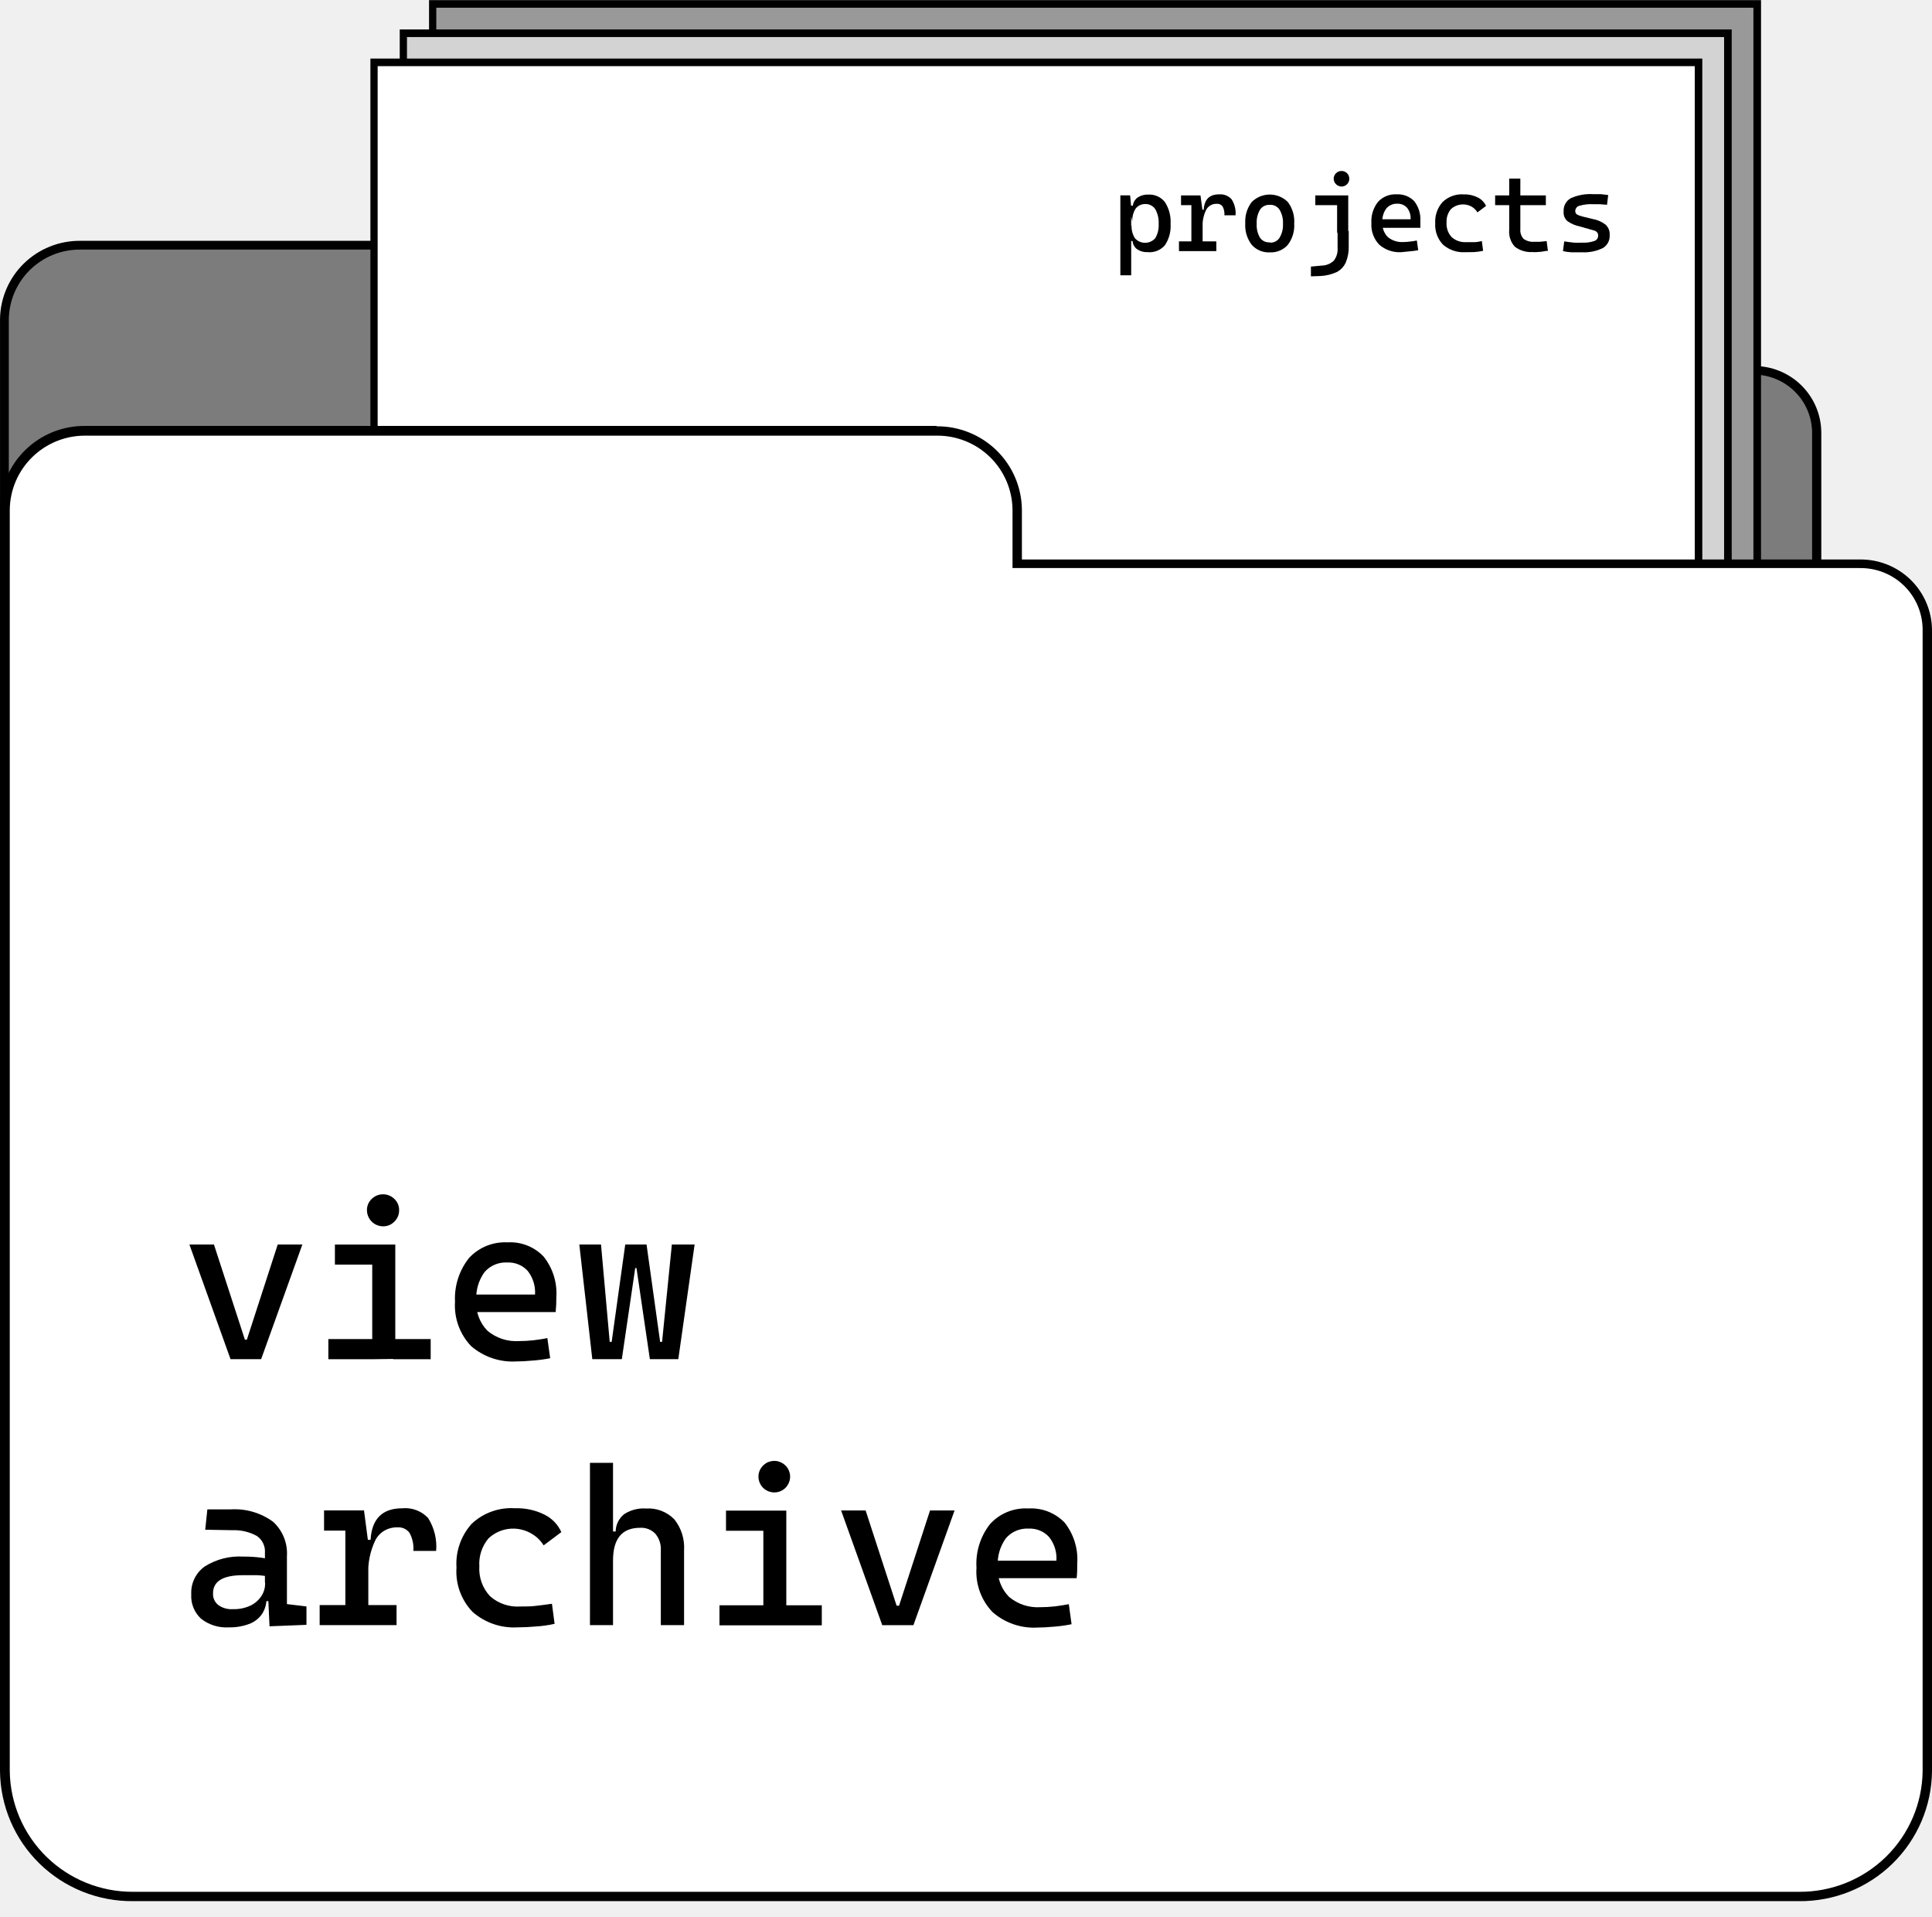
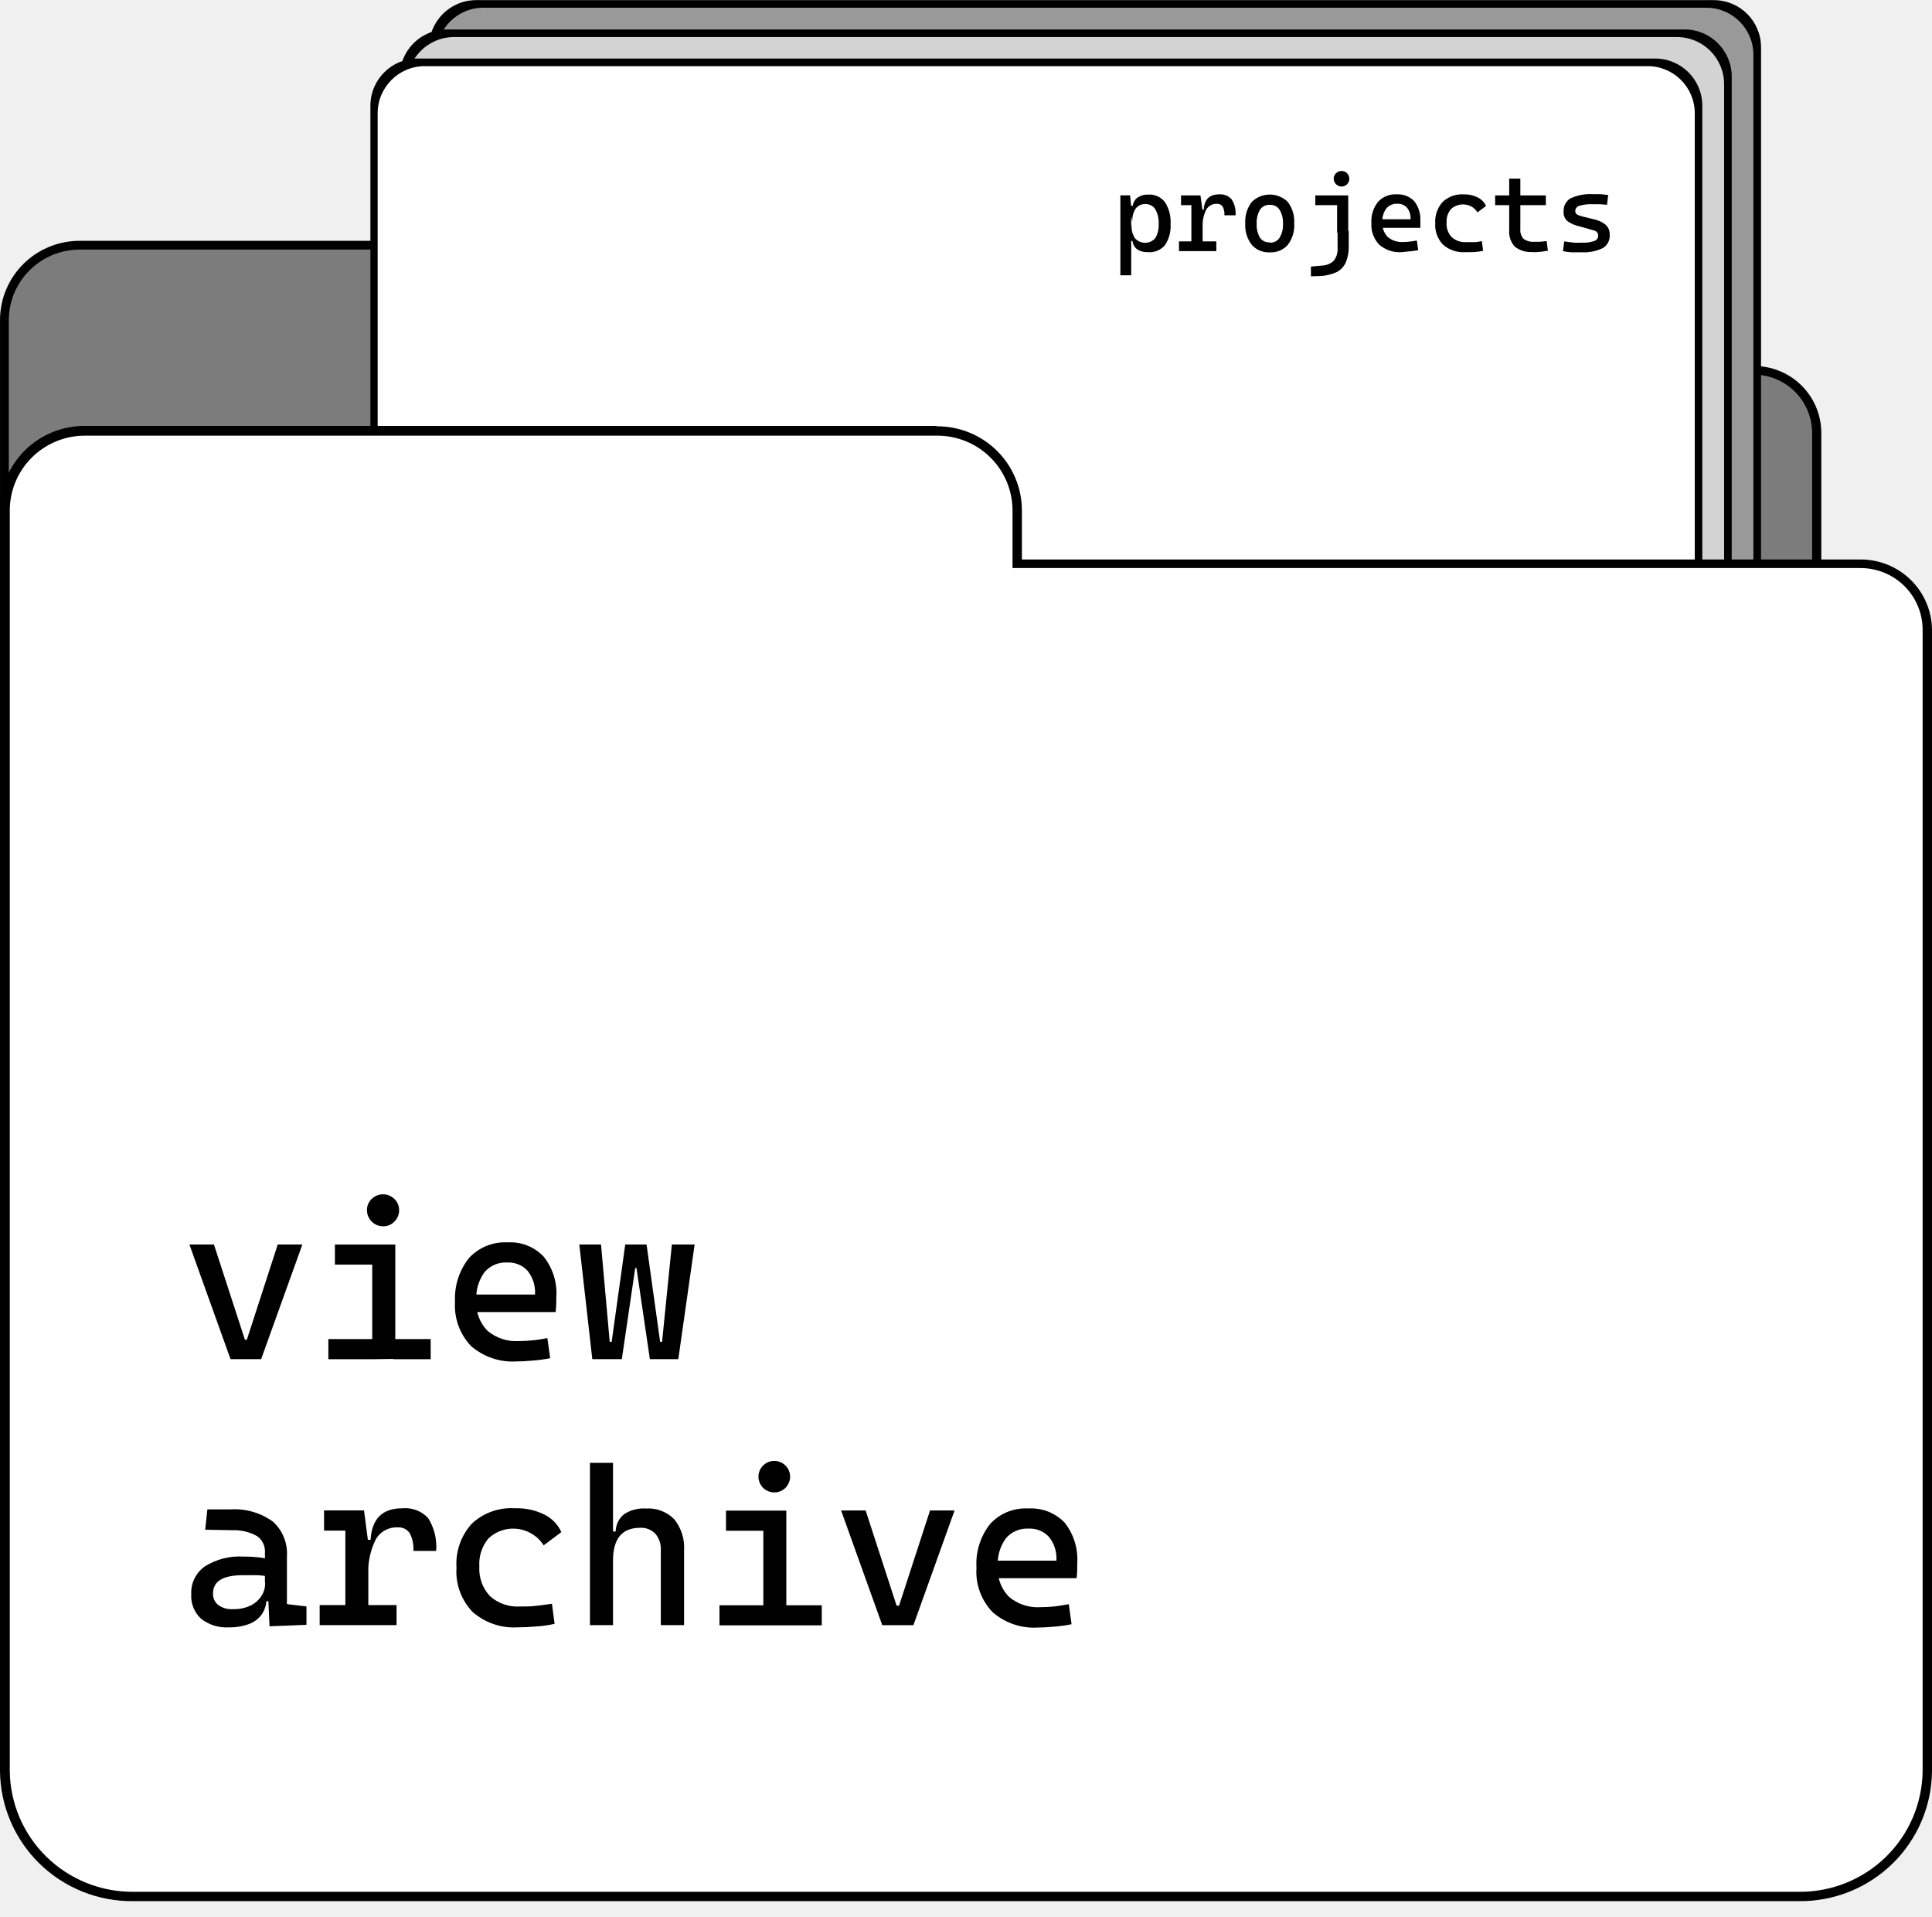
<svg xmlns="http://www.w3.org/2000/svg" width="123" height="122" viewBox="0 0 123 122" fill="none">
  <path d="M7.99 103.546C5.967 103.562 4.019 102.779 2.574 101.368C1.129 99.957 0.305 98.032 0.282 96.017L0.282 20.331C0.297 19.067 0.814 17.861 1.72 16.976C2.626 16.091 3.847 15.6 5.116 15.61L56.22 15.61C57.489 15.6 58.71 16.091 59.616 16.976C60.522 17.861 61.039 19.067 61.054 20.331V23.585H111.635C112.695 23.575 113.716 23.984 114.473 24.723C115.23 25.462 115.661 26.47 115.673 27.526V96.017C115.651 98.032 114.829 99.956 113.385 101.368C111.941 102.779 109.994 103.562 107.971 103.546H7.99Z" fill="#7C7C7C" />
  <path d="M56.219 15.886C57.413 15.876 58.562 16.338 59.415 17.171C60.268 18.004 60.754 19.14 60.767 20.329V23.843H111.634C112.615 23.842 113.556 24.227 114.254 24.912C114.953 25.597 115.352 26.528 115.367 27.505V96.015C115.346 97.955 114.552 99.808 113.161 101.166C111.769 102.524 109.893 103.277 107.945 103.259H7.989C6.041 103.277 4.164 102.524 2.771 101.166C1.379 99.808 0.584 97.956 0.561 96.015L0.561 20.329C0.576 19.139 1.063 18.003 1.917 17.171C2.77 16.338 3.92 15.876 5.115 15.886L56.219 15.886M56.219 15.328H5.115C4.449 15.322 3.789 15.446 3.172 15.694C2.554 15.942 1.992 16.308 1.517 16.773C1.042 17.237 0.664 17.79 0.404 18.401C0.144 19.011 0.007 19.666 0.001 20.329L0.001 96.015C0.011 97.05 0.225 98.073 0.632 99.025C1.039 99.978 1.63 100.842 2.372 101.567C3.113 102.292 3.991 102.864 4.955 103.251C5.919 103.638 6.95 103.832 7.989 103.822H107.97C109.009 103.832 110.039 103.638 111.003 103.251C111.967 102.864 112.844 102.291 113.585 101.566C114.327 100.841 114.917 99.978 115.323 99.025C115.729 98.073 115.943 97.049 115.952 96.015V27.523C115.948 26.963 115.833 26.409 115.614 25.894C115.394 25.378 115.075 24.91 114.674 24.518C114.273 24.125 113.798 23.815 113.276 23.606C112.755 23.396 112.197 23.291 111.634 23.297H61.333V20.329C61.327 19.666 61.191 19.011 60.93 18.401C60.67 17.79 60.292 17.237 59.817 16.773C59.342 16.308 58.779 15.942 58.162 15.694C57.545 15.446 56.885 15.322 56.219 15.328V15.328Z" fill="black" />
-   <path d="M111.872 0.25L27.558 0.25L27.558 88.577H111.872V0.25Z" fill="#999999" />
-   <path d="M111.63 0.491V88.335H27.776L27.776 0.491L111.63 0.491ZM112.115 0.008L27.315 0.008L27.315 88.818H112.115V0.008Z" fill="black" />
-   <path d="M110.006 2.109L25.692 2.109L25.692 90.436H110.006V2.109Z" fill="#D3D3D3" />
-   <path d="M109.764 2.358V90.202H25.91L25.91 2.358L109.764 2.358ZM110.249 1.875L25.449 1.875L25.449 90.685H110.249V1.875Z" fill="black" />
-   <path d="M108.134 3.969L23.819 3.969L23.819 92.296H108.134V3.969Z" fill="white" />
-   <path d="M107.897 4.21V92.06H24.043L24.043 4.21L107.897 4.21ZM108.376 3.727L23.582 3.727L23.582 92.537H108.376V3.727Z" fill="black" />
+   <path d="M108.872 0.25L30.558 0.25C28.901 0.25 27.558 1.593 27.558 3.25L27.558 85.577C27.558 87.234 28.901 88.577 30.558 88.577H108.872C110.529 88.577 111.872 87.234 111.872 85.577V3.25C111.872 1.593 110.529 0.25 108.872 0.25Z" fill="#999999" />
+   <path d="M108.63 0.491C110.287 0.491 111.63 1.834 111.63 3.491V85.335C111.63 86.992 110.287 88.335 108.63 88.335H30.776C29.119 88.335 27.776 86.992 27.776 85.335L27.776 3.491C27.776 1.834 29.119 0.491 30.776 0.491L108.63 0.491ZM112.115 3.008C112.115 1.351 110.772 0.008 109.115 0.008L30.315 0.008C28.659 0.008 27.315 1.351 27.315 3.008L27.315 85.818C27.315 87.475 28.659 88.818 30.315 88.818H109.115C110.772 88.818 112.115 87.475 112.115 85.818V3.008Z" fill="black" />
+   <path d="M107.006 2.109L28.692 2.109C27.035 2.109 25.692 3.453 25.692 5.109L25.692 87.436C25.692 89.093 27.035 90.436 28.692 90.436H107.006C108.663 90.436 110.006 89.093 110.006 87.436V5.109C110.006 3.453 108.663 2.109 107.006 2.109Z" fill="#D3D3D3" />
+   <path d="M106.764 2.358C108.42 2.358 109.764 3.701 109.764 5.358V87.202C109.764 88.859 108.421 90.202 106.764 90.202H28.91C27.253 90.202 25.91 88.859 25.91 87.202L25.91 5.358C25.91 3.701 27.253 2.358 28.91 2.358L106.764 2.358ZM110.249 4.875C110.249 3.218 108.906 1.875 107.249 1.875L28.449 1.875C26.792 1.875 25.449 3.218 25.449 4.875L25.449 87.685C25.449 89.342 26.792 90.685 28.449 90.685H107.249C108.906 90.685 110.249 89.342 110.249 87.685V4.875Z" fill="black" />
+   <path d="M105.134 3.969L26.819 3.969C25.163 3.969 23.819 5.312 23.819 6.969L23.819 89.296C23.819 90.952 25.163 92.296 26.819 92.296H105.134C106.791 92.296 108.134 90.952 108.134 89.296V6.969C108.134 5.312 106.791 3.969 105.134 3.969Z" fill="white" />
+   <path d="M104.897 4.21C106.554 4.21 107.897 5.553 107.897 7.21V89.06C107.897 90.716 106.554 92.06 104.897 92.06H27.043C25.386 92.06 24.043 90.716 24.043 89.06L24.043 7.21C24.043 5.553 25.386 4.21 27.043 4.21L104.897 4.21ZM108.376 6.727C108.376 5.07 107.033 3.727 105.376 3.727L26.582 3.727C24.926 3.727 23.582 5.07 23.582 6.727L23.582 89.537C23.582 91.194 24.926 92.537 26.582 92.537H105.376C107.033 92.537 108.376 91.194 108.376 89.537V6.727Z" fill="black" />
  <path d="M71.327 17.522V12.435H71.949L72.017 13.185V17.522H71.327ZM73.05 16.048C72.816 16.059 72.584 15.994 72.391 15.862C72.308 15.8 72.24 15.722 72.191 15.633C72.141 15.543 72.112 15.443 72.104 15.341H71.799L72.042 14.325C72.022 14.619 72.096 14.912 72.254 15.162C72.334 15.254 72.434 15.327 72.545 15.378C72.657 15.428 72.778 15.455 72.901 15.455C73.023 15.455 73.144 15.428 73.256 15.378C73.368 15.327 73.467 15.254 73.548 15.162C73.71 14.888 73.785 14.573 73.766 14.257C73.785 13.927 73.71 13.598 73.548 13.309C73.479 13.208 73.386 13.126 73.277 13.07C73.169 13.013 73.048 12.985 72.926 12.986C72.807 12.982 72.689 13.006 72.58 13.055C72.472 13.105 72.377 13.179 72.303 13.271C72.145 13.521 72.07 13.814 72.092 14.108L71.849 13.092H72.123C72.134 12.989 72.166 12.889 72.219 12.799C72.272 12.709 72.343 12.632 72.428 12.571C72.626 12.44 72.862 12.375 73.1 12.385C73.303 12.372 73.506 12.409 73.691 12.492C73.877 12.575 74.039 12.703 74.164 12.863C74.43 13.277 74.556 13.766 74.525 14.257C74.556 14.734 74.43 15.209 74.164 15.608C74.028 15.767 73.854 15.89 73.659 15.967C73.464 16.044 73.252 16.071 73.044 16.048H73.05Z" fill="black" />
  <path d="M75.059 15.983V15.364H77.436V15.983H75.059ZM75.19 13.059V12.439H76.384L76.447 13.059H75.19ZM75.849 15.983V12.439H76.428L76.565 13.455V15.983H75.849ZM76.565 14.459L76.353 13.35H76.633C76.671 12.693 77 12.371 77.61 12.371C77.759 12.358 77.909 12.38 78.049 12.434C78.188 12.489 78.313 12.576 78.412 12.687C78.603 12.99 78.691 13.347 78.661 13.703H77.952C77.967 13.511 77.928 13.318 77.84 13.145C77.797 13.086 77.74 13.039 77.673 13.009C77.607 12.978 77.534 12.966 77.461 12.972C77.324 12.967 77.188 13.001 77.07 13.069C76.951 13.136 76.854 13.236 76.789 13.356C76.621 13.699 76.544 14.079 76.565 14.459V14.459Z" fill="black" />
  <path d="M80.84 16.063C80.624 16.074 80.408 16.037 80.209 15.953C80.01 15.869 79.832 15.742 79.689 15.58C79.394 15.191 79.248 14.709 79.279 14.223C79.247 13.734 79.393 13.25 79.689 12.859C79.84 12.708 80.019 12.588 80.217 12.507C80.415 12.425 80.626 12.383 80.84 12.383C81.054 12.383 81.266 12.425 81.463 12.507C81.661 12.588 81.84 12.708 81.991 12.859C82.285 13.251 82.429 13.735 82.396 14.223C82.428 14.709 82.284 15.19 81.991 15.58C81.849 15.742 81.671 15.869 81.472 15.953C81.272 16.037 81.056 16.074 80.84 16.063V16.063ZM80.84 15.443C80.962 15.452 81.085 15.428 81.194 15.374C81.304 15.319 81.396 15.236 81.462 15.133C81.622 14.864 81.698 14.553 81.68 14.241C81.698 13.929 81.622 13.618 81.462 13.349C81.396 13.246 81.304 13.163 81.194 13.108C81.085 13.054 80.962 13.03 80.84 13.039C80.718 13.031 80.596 13.056 80.487 13.11C80.378 13.165 80.285 13.247 80.218 13.349C80.061 13.619 79.987 13.929 80.007 14.241C79.987 14.553 80.061 14.863 80.218 15.133C80.287 15.232 80.381 15.311 80.49 15.362C80.599 15.413 80.72 15.434 80.84 15.425V15.443Z" fill="black" />
  <path d="M83.459 17.588V16.968L84.13 16.906C84.421 16.903 84.701 16.793 84.914 16.596C85.093 16.364 85.179 16.076 85.157 15.784V14.7H85.866V15.667C85.879 16.021 85.815 16.374 85.68 16.701C85.561 16.969 85.355 17.187 85.095 17.321C84.769 17.467 84.419 17.551 84.062 17.569L83.459 17.588ZM83.739 13.058V12.438H85.176V13.058H83.739ZM85.406 11.874C85.275 11.871 85.15 11.818 85.057 11.726C84.965 11.633 84.911 11.509 84.908 11.379C84.907 11.313 84.92 11.247 84.946 11.187C84.972 11.126 85.01 11.071 85.057 11.025C85.103 10.979 85.157 10.943 85.217 10.919C85.277 10.894 85.341 10.882 85.406 10.883C85.472 10.882 85.537 10.894 85.598 10.918C85.659 10.943 85.714 10.979 85.76 11.025C85.853 11.12 85.904 11.247 85.904 11.379C85.904 11.51 85.851 11.636 85.758 11.729C85.664 11.822 85.538 11.874 85.406 11.874V11.874ZM85.126 14.812V12.438H85.835V14.812H85.126Z" fill="black" />
  <path d="M89.214 16.051C88.7 16.083 88.195 15.911 87.808 15.573C87.634 15.392 87.501 15.176 87.415 14.941C87.329 14.705 87.293 14.454 87.31 14.204C87.278 13.718 87.426 13.237 87.727 12.853C87.876 12.689 88.06 12.561 88.266 12.477C88.472 12.393 88.693 12.357 88.915 12.37C89.122 12.357 89.329 12.39 89.523 12.464C89.716 12.539 89.891 12.655 90.035 12.804C90.311 13.156 90.45 13.596 90.427 14.043C90.427 14.21 90.427 14.359 90.427 14.501H87.938V13.956H89.805C89.823 13.693 89.743 13.433 89.581 13.225C89.502 13.139 89.406 13.072 89.298 13.027C89.191 12.982 89.075 12.961 88.959 12.965C88.825 12.959 88.693 12.984 88.571 13.037C88.449 13.091 88.341 13.172 88.256 13.274C88.074 13.526 87.986 13.833 88.007 14.142C87.995 14.314 88.019 14.487 88.078 14.649C88.137 14.811 88.229 14.959 88.349 15.084C88.624 15.312 88.975 15.427 89.332 15.406C89.478 15.405 89.623 15.395 89.767 15.375C89.914 15.361 90.059 15.338 90.203 15.307L90.29 15.927C90.099 15.961 89.905 15.986 89.711 16.001L89.214 16.051Z" fill="black" />
  <path d="M93.277 16.052C92.763 16.083 92.258 15.912 91.871 15.575C91.697 15.393 91.564 15.177 91.478 14.942C91.392 14.706 91.357 14.455 91.373 14.205C91.358 13.96 91.393 13.714 91.474 13.483C91.555 13.251 91.681 13.037 91.846 12.854C92.023 12.686 92.234 12.556 92.464 12.473C92.694 12.39 92.939 12.355 93.183 12.371C93.491 12.361 93.797 12.427 94.073 12.563C94.309 12.678 94.498 12.87 94.608 13.108L94.061 13.517C93.964 13.36 93.829 13.23 93.669 13.139C93.462 13.031 93.227 12.989 92.995 13.019C92.763 13.049 92.547 13.149 92.375 13.307C92.176 13.548 92.076 13.856 92.095 14.168C92.083 14.337 92.106 14.507 92.163 14.667C92.219 14.827 92.309 14.973 92.424 15.097C92.552 15.209 92.699 15.294 92.859 15.348C93.02 15.402 93.189 15.424 93.358 15.413C93.526 15.413 93.688 15.413 93.855 15.413C94.023 15.413 94.185 15.376 94.341 15.345L94.422 15.965C94.233 16.005 94.042 16.032 93.849 16.046L93.277 16.052Z" fill="black" />
  <path d="M95.187 13.059V12.439H98.416V13.059H95.187ZM96.083 14.298V11.367H96.792V14.311L96.083 14.298ZM97.613 16.039C97.195 16.078 96.778 15.959 96.444 15.705C96.312 15.561 96.212 15.391 96.15 15.207C96.088 15.022 96.065 14.827 96.083 14.633V14.013H96.792V14.583C96.781 14.695 96.794 14.808 96.83 14.915C96.865 15.021 96.922 15.119 96.998 15.203C97.196 15.344 97.439 15.41 97.682 15.389H98.037L98.466 15.345L98.547 15.965C98.391 15.965 98.236 16.015 98.086 16.027C97.937 16.039 97.781 16.052 97.613 16.052V16.039Z" fill="black" />
  <path d="M100.724 16.058C100.457 16.058 100.227 16.058 100.034 16.058C99.856 16.047 99.679 16.023 99.505 15.984L99.586 15.364C99.822 15.401 100.034 15.426 100.208 15.444C100.378 15.453 100.548 15.453 100.718 15.444C100.984 15.461 101.25 15.425 101.502 15.339C101.573 15.317 101.635 15.272 101.679 15.212C101.722 15.151 101.745 15.079 101.745 15.005C101.749 14.96 101.743 14.916 101.728 14.874C101.713 14.832 101.689 14.794 101.658 14.763C101.582 14.702 101.492 14.661 101.396 14.645L100.569 14.41C100.292 14.354 100.029 14.242 99.797 14.081C99.709 14.006 99.64 13.91 99.596 13.802C99.553 13.694 99.537 13.577 99.548 13.462C99.536 13.293 99.572 13.125 99.651 12.976C99.73 12.827 99.85 12.703 99.996 12.619C100.451 12.414 100.949 12.325 101.446 12.359H101.925L102.385 12.414L102.311 13.034L101.832 12.997H101.421C101.129 12.982 100.837 13.016 100.556 13.096C100.481 13.114 100.413 13.157 100.365 13.217C100.316 13.278 100.289 13.353 100.289 13.431C100.286 13.474 100.295 13.518 100.315 13.557C100.334 13.596 100.364 13.63 100.401 13.654C100.507 13.71 100.62 13.752 100.737 13.778L101.396 13.939C101.695 13.99 101.977 14.114 102.217 14.298C102.307 14.38 102.377 14.481 102.422 14.594C102.467 14.707 102.487 14.828 102.479 14.949C102.492 15.112 102.46 15.275 102.386 15.422C102.313 15.568 102.201 15.692 102.062 15.779C101.648 15.986 101.187 16.082 100.724 16.058Z" fill="black" />
  <path d="M8.475 120.716C7.412 120.727 6.357 120.53 5.371 120.134C4.384 119.739 3.486 119.155 2.726 118.413C1.967 117.672 1.362 116.789 0.946 115.814C0.529 114.84 0.31 113.793 0.3 112.734L0.3 32.444C0.317 31.105 0.865 29.826 1.826 28.887C2.787 27.949 4.081 27.428 5.427 27.438H59.635C60.981 27.428 62.275 27.949 63.236 28.887C64.197 29.826 64.745 31.105 64.762 32.444V35.896H118.423C119.546 35.888 120.628 36.323 121.43 37.107C122.232 37.891 122.69 38.959 122.703 40.079V112.734C122.693 113.793 122.474 114.839 122.058 115.813C121.642 116.787 121.038 117.67 120.279 118.411C119.521 119.152 118.623 119.737 117.637 120.133C116.651 120.528 115.597 120.726 114.534 120.716H8.475Z" fill="white" />
  <path d="M59.633 27.729C60.9 27.718 62.12 28.207 63.025 29.09C63.93 29.973 64.447 31.177 64.462 32.439V36.157H118.421C119.466 36.147 120.472 36.55 121.219 37.279C121.965 38.007 122.391 39.001 122.403 40.042V112.728C122.38 114.786 121.538 116.751 120.063 118.191C118.587 119.632 116.598 120.43 114.532 120.412H8.474C6.411 120.424 4.428 119.622 2.957 118.183C1.486 116.743 0.647 114.782 0.622 112.728L0.622 32.439C0.637 31.177 1.153 29.973 2.059 29.09C2.964 28.207 4.183 27.718 5.45 27.729H59.633ZM59.633 27.11L5.425 27.11C4.717 27.103 4.015 27.236 3.359 27.5C2.702 27.765 2.105 28.156 1.601 28.651C1.097 29.146 0.696 29.736 0.421 30.386C0.146 31.036 0.003 31.733 0 32.439L0 112.728C0.011 113.826 0.238 114.911 0.67 115.921C1.101 116.932 1.728 117.847 2.515 118.616C3.302 119.385 4.233 119.991 5.256 120.402C6.278 120.812 7.372 121.018 8.474 121.007H114.532C115.634 121.018 116.728 120.812 117.75 120.402C118.772 119.991 119.702 119.384 120.489 118.616C121.275 117.847 121.902 116.931 122.333 115.921C122.763 114.911 122.99 113.826 123 112.728V40.073C122.985 38.877 122.495 37.736 121.637 36.899C120.778 36.063 119.622 35.6 118.421 35.611L65.059 35.611V32.439C65.044 31.019 64.465 29.664 63.447 28.669C62.43 27.675 61.059 27.123 59.633 27.134V27.11Z" fill="black" />
  <path d="M14.677 86.511L12.058 79.211H13.62L15.592 85.271H15.716L17.682 79.211H19.25L16.625 86.511H14.677Z" fill="black" />
  <path d="M20.905 86.514V85.231H23.841V86.514H20.905ZM21.322 80.491V79.214H25.166V80.491H21.322ZM24.383 78.055C24.112 78.052 23.853 77.943 23.663 77.752C23.472 77.561 23.364 77.302 23.362 77.033C23.359 76.899 23.384 76.766 23.435 76.642C23.487 76.518 23.564 76.406 23.661 76.314C23.853 76.123 24.114 76.016 24.386 76.016C24.657 76.016 24.918 76.123 25.111 76.314C25.208 76.406 25.285 76.518 25.336 76.642C25.388 76.766 25.413 76.899 25.409 77.033C25.411 77.167 25.386 77.299 25.334 77.423C25.283 77.546 25.207 77.658 25.111 77.752C25.017 77.85 24.904 77.928 24.779 77.981C24.654 78.033 24.518 78.058 24.383 78.055V78.055ZM23.698 86.514L23.698 79.604H25.166V86.495L23.698 86.514ZM25.03 86.514V85.231H27.419V86.514H25.03Z" fill="black" />
  <path d="M32.887 86.654C31.829 86.72 30.788 86.368 29.988 85.675C29.632 85.299 29.358 84.854 29.182 84.368C29.007 83.882 28.934 83.365 28.968 82.85C28.917 81.844 29.235 80.855 29.863 80.067C30.173 79.734 30.553 79.472 30.975 79.3C31.398 79.129 31.853 79.052 32.309 79.076C32.734 79.05 33.16 79.117 33.556 79.272C33.953 79.427 34.31 79.667 34.604 79.974C35.194 80.709 35.484 81.638 35.419 82.577C35.421 82.889 35.407 83.202 35.376 83.513H30.199V82.397H34.063C34.097 81.852 33.929 81.314 33.59 80.885C33.426 80.707 33.224 80.567 32.999 80.477C32.775 80.385 32.532 80.345 32.29 80.358C32.017 80.342 31.743 80.39 31.491 80.498C31.24 80.605 31.017 80.77 30.84 80.978C30.467 81.498 30.285 82.131 30.324 82.769C30.299 83.123 30.35 83.478 30.472 83.811C30.594 84.144 30.785 84.448 31.033 84.702C31.595 85.172 32.317 85.407 33.049 85.359C33.35 85.358 33.651 85.342 33.951 85.309C34.243 85.272 34.573 85.229 34.847 85.167L35.027 86.45C34.635 86.527 34.238 86.579 33.839 86.605C33.478 86.638 33.161 86.654 32.887 86.654Z" fill="black" />
  <path d="M37.709 86.511L36.882 79.211H38.263L38.817 85.408H38.941L39.806 79.211H41.15L40.528 80.71H40.441L39.588 86.511H37.709ZM41.374 86.511L40.521 80.71H40.441L39.818 79.211H41.162L42.027 85.408H42.151L42.774 79.211H44.223L43.184 86.511H41.374Z" fill="black" />
  <path d="M14.571 103.581C13.932 103.621 13.301 103.424 12.798 103.029C12.585 102.832 12.419 102.59 12.312 102.321C12.204 102.052 12.158 101.763 12.176 101.474C12.159 101.129 12.229 100.784 12.382 100.473C12.534 100.162 12.763 99.895 13.047 99.696C13.779 99.239 14.636 99.023 15.498 99.076C15.889 99.073 16.28 99.098 16.668 99.15C16.983 99.198 17.291 99.278 17.588 99.392L17.284 100.383C16.985 100.316 16.681 100.274 16.375 100.26H15.467C14.198 100.26 13.563 100.644 13.563 101.412C13.554 101.553 13.579 101.695 13.637 101.824C13.694 101.954 13.782 102.067 13.893 102.156C14.161 102.35 14.489 102.444 14.82 102.422C15.215 102.435 15.607 102.355 15.965 102.187C16.247 102.046 16.486 101.832 16.655 101.567C16.8 101.343 16.877 101.083 16.879 100.817V100.055L17.308 101.914H16.73L16.966 101.697C16.98 102.071 16.876 102.439 16.668 102.751C16.463 103.035 16.177 103.251 15.846 103.37C15.438 103.519 15.006 103.59 14.571 103.581ZM17.159 103.513L17.06 101.344L16.867 100.724V98.834C16.883 98.626 16.843 98.418 16.753 98.229C16.662 98.041 16.523 97.88 16.35 97.762C15.882 97.506 15.354 97.379 14.82 97.397L13.065 97.366L13.202 96.071H14.683C15.648 96.01 16.603 96.289 17.383 96.858C17.687 97.134 17.924 97.476 18.077 97.857C18.23 98.238 18.295 98.648 18.267 99.057V102.1L19.511 102.249V103.42L17.159 103.513Z" fill="black" />
  <path d="M20.351 103.438V102.161H25.247V103.438H20.351ZM20.631 97.421V96.138H23.076L23.219 97.421H20.631ZM21.987 103.438V96.138H23.175L23.449 98.233V103.438H21.987ZM23.449 100.302L23.02 98.01H23.592C23.671 96.671 24.343 96.002 25.608 96.002C25.912 95.972 26.219 96.012 26.505 96.12C26.791 96.227 27.048 96.399 27.256 96.622C27.649 97.246 27.828 97.981 27.767 98.716H26.317C26.348 98.319 26.264 97.921 26.074 97.57C25.988 97.449 25.871 97.353 25.736 97.291C25.6 97.23 25.451 97.204 25.303 97.216C25.019 97.205 24.738 97.273 24.492 97.414C24.245 97.554 24.043 97.76 23.909 98.01C23.561 98.722 23.403 99.511 23.449 100.302V100.302Z" fill="black" />
  <path d="M32.975 103.579C32.451 103.612 31.926 103.543 31.43 103.374C30.933 103.205 30.475 102.939 30.082 102.593C29.725 102.22 29.45 101.776 29.274 101.291C29.098 100.805 29.026 100.289 29.062 99.774C29.029 99.27 29.098 98.764 29.264 98.287C29.429 97.809 29.688 97.369 30.026 96.992C30.392 96.646 30.825 96.379 31.3 96.209C31.774 96.038 32.279 95.967 32.782 96C33.428 95.977 34.069 96.113 34.648 96.397C35.132 96.632 35.517 97.029 35.737 97.518L34.611 98.361C34.404 98.029 34.112 97.757 33.765 97.574C33.341 97.343 32.853 97.252 32.374 97.314C31.894 97.377 31.447 97.589 31.096 97.921C30.682 98.416 30.475 99.05 30.517 99.693C30.494 100.04 30.543 100.387 30.659 100.714C30.776 101.041 30.958 101.341 31.196 101.596C31.456 101.827 31.76 102.005 32.09 102.117C32.42 102.23 32.77 102.276 33.118 102.253C33.46 102.253 33.802 102.253 34.145 102.209C34.487 102.166 34.816 102.129 35.14 102.079L35.308 103.356C34.921 103.443 34.528 103.499 34.132 103.523C33.728 103.56 33.336 103.579 32.975 103.579Z" fill="black" />
  <path d="M37.56 103.439V93.109H39.028V103.439H37.56ZM42.071 103.439V98.686C42.095 98.3 41.97 97.919 41.722 97.621C41.598 97.491 41.446 97.391 41.279 97.326C41.111 97.26 40.931 97.232 40.752 97.243C39.599 97.243 39.024 97.941 39.028 99.337L38.599 97.478H39.196C39.199 97.266 39.249 97.056 39.342 96.866C39.436 96.675 39.571 96.507 39.738 96.375C40.15 96.107 40.64 95.981 41.131 96.016C41.463 95.994 41.796 96.044 42.106 96.163C42.416 96.282 42.697 96.466 42.929 96.703C43.377 97.264 43.599 97.971 43.551 98.686V103.439H42.071Z" fill="black" />
  <path d="M45.805 103.45V102.174H48.735V103.45H45.805ZM46.221 97.433V96.151H50.06V97.433H46.221ZM49.282 94.992C49.05 94.989 48.826 94.907 48.647 94.758C48.469 94.609 48.348 94.404 48.304 94.177C48.261 93.949 48.297 93.714 48.408 93.51C48.519 93.307 48.697 93.147 48.912 93.059C49.127 92.972 49.366 92.96 49.588 93.028C49.81 93.096 50.003 93.237 50.132 93.43C50.261 93.622 50.32 93.853 50.298 94.084C50.276 94.314 50.174 94.53 50.011 94.695C49.916 94.791 49.803 94.867 49.678 94.918C49.552 94.97 49.418 94.995 49.282 94.992V94.992ZM48.598 103.45V96.566H50.06V103.45H48.598ZM49.923 103.45V102.174H52.319V103.45H49.923Z" fill="black" />
  <path d="M56.168 103.44L53.549 96.141H55.11L57.083 102.201H57.238L59.21 96.141H60.772L58.153 103.44H56.168Z" fill="black" />
  <path d="M66.08 103.592C65.557 103.626 65.032 103.556 64.535 103.387C64.039 103.218 63.581 102.953 63.187 102.607C62.83 102.233 62.555 101.789 62.379 101.304C62.204 100.818 62.131 100.302 62.167 99.787C62.103 98.785 62.411 97.795 63.032 97.005C63.338 96.668 63.716 96.404 64.138 96.233C64.56 96.061 65.016 95.986 65.471 96.013C65.896 95.988 66.322 96.054 66.72 96.208C67.117 96.362 67.476 96.6 67.773 96.906C68.359 97.644 68.648 98.575 68.582 99.514C68.582 99.849 68.582 100.134 68.544 100.45H63.399V99.335H67.256C67.294 98.79 67.126 98.25 66.783 97.823C66.619 97.645 66.418 97.505 66.193 97.414C65.968 97.323 65.725 97.283 65.483 97.296C65.21 97.28 64.937 97.328 64.685 97.436C64.433 97.543 64.21 97.708 64.034 97.916C63.662 98.436 63.481 99.069 63.523 99.707C63.499 100.059 63.55 100.413 63.672 100.745C63.794 101.077 63.985 101.38 64.233 101.634C64.79 102.106 65.511 102.344 66.242 102.297C66.543 102.296 66.845 102.279 67.144 102.247C67.437 102.21 67.766 102.16 68.046 102.105L68.221 103.381C67.829 103.461 67.431 103.514 67.032 103.542C66.671 103.575 66.354 103.592 66.08 103.592Z" fill="black" />
</svg>
